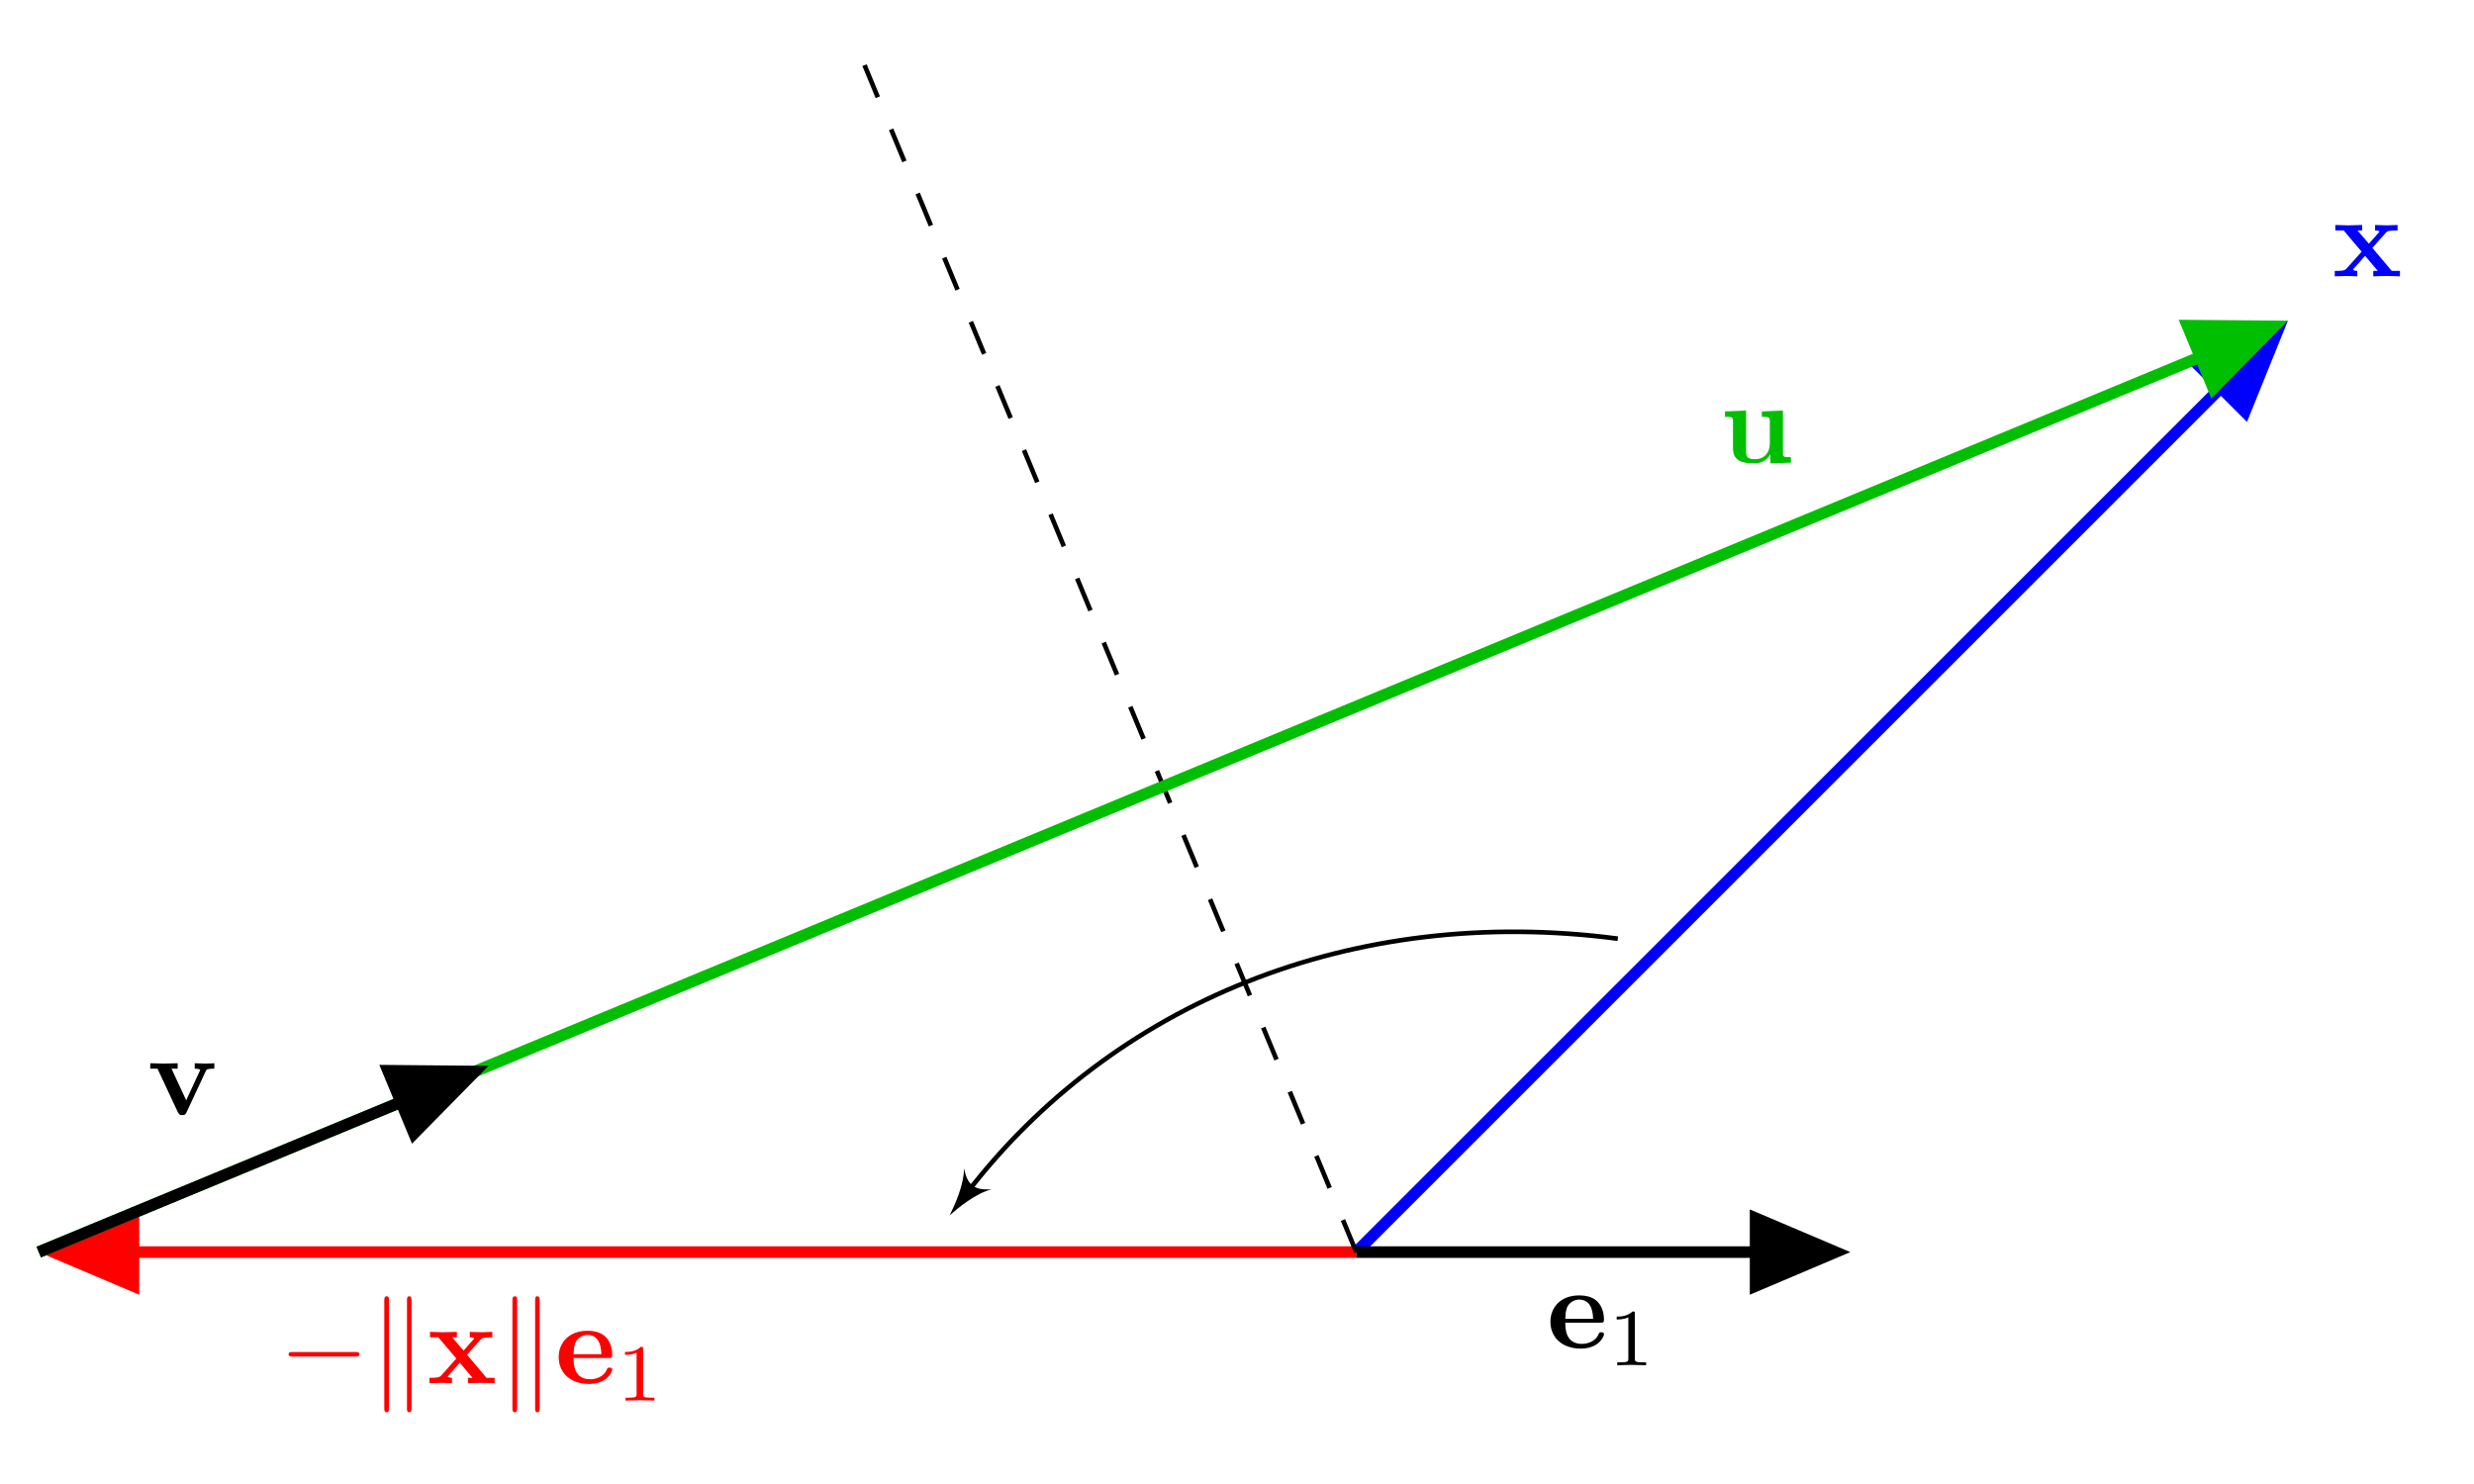
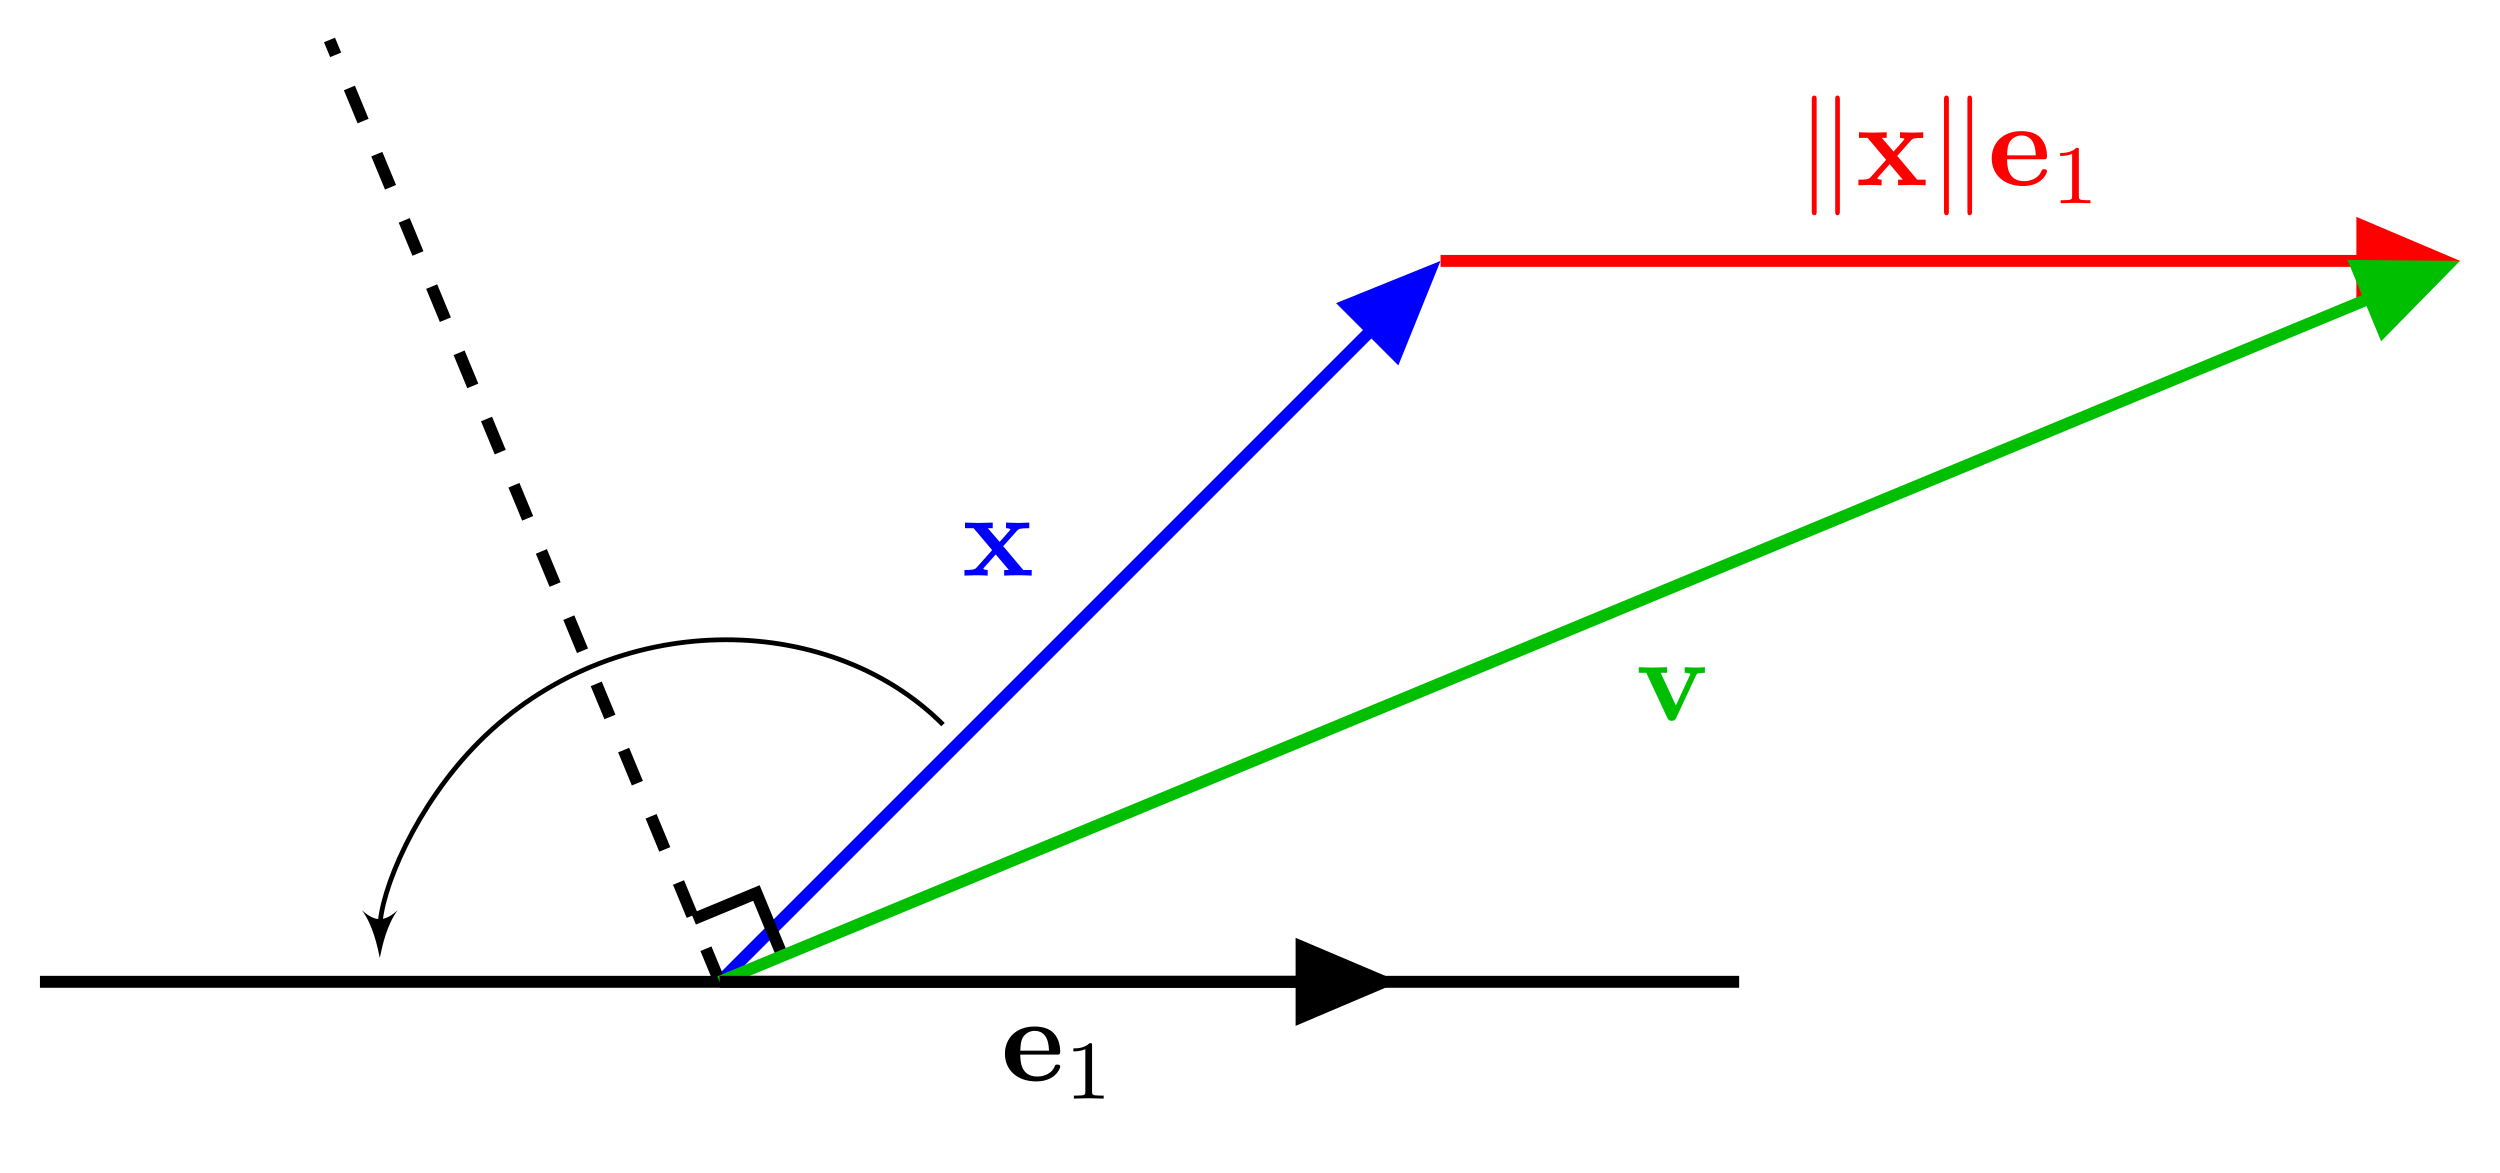
- <svg xmlns="http://www.w3.org/2000/svg" xmlns:xlink="http://www.w3.org/1999/xlink" width="212.913pt" height="127.719pt" viewBox="0 0 212.913 127.719" version="1.1">
+ <svg xmlns="http://www.w3.org/2000/svg" xmlns:xlink="http://www.w3.org/1999/xlink" width="208.53" height="97.79" viewBox="0 0 208.53 97.79">
  <defs>
    <g>
-       <symbol overflow="visible" id="glyph0-0">
-         <path style="stroke:none;" d="" />
-       </symbol>
-       <symbol overflow="visible" id="glyph0-1">
-         <path style="stroke:none;" d="M 3.453 -2.453 L 4.609 -3.75 C 4.75 -3.891 4.812 -3.953 5.625 -3.953 L 5.625 -4.422 C 5.281 -4.406 4.766 -4.391 4.719 -4.391 C 4.469 -4.391 3.969 -4.422 3.688 -4.422 L 3.688 -3.953 C 3.828 -3.953 3.953 -3.938 4.062 -3.875 C 4.031 -3.812 4.031 -3.781 3.984 -3.75 L 3.156 -2.812 L 2.172 -3.953 L 2.578 -3.953 L 2.578 -4.422 C 2.312 -4.422 1.688 -4.391 1.359 -4.391 C 1.047 -4.391 0.594 -4.422 0.266 -4.422 L 0.266 -3.953 L 0.984 -3.953 L 2.531 -2.125 L 1.219 -0.656 C 1.062 -0.469 0.703 -0.469 0.219 -0.469 L 0.219 0 C 0.562 -0.016 1.094 -0.031 1.141 -0.031 C 1.391 -0.031 1.969 -0.016 2.156 0 L 2.156 -0.469 C 1.984 -0.469 1.797 -0.516 1.797 -0.578 C 1.797 -0.594 1.797 -0.594 1.859 -0.672 L 2.828 -1.766 L 3.922 -0.469 L 3.531 -0.469 L 3.531 0 C 3.797 -0.016 4.406 -0.031 4.734 -0.031 C 5.047 -0.031 5.5 -0.016 5.828 0 L 5.828 -0.469 L 5.125 -0.469 Z M 3.453 -2.453 " />
-       </symbol>
-       <symbol overflow="visible" id="glyph0-2">
-         <path style="stroke:none;" d="M 4.609 -2.172 C 4.828 -2.172 4.922 -2.172 4.922 -2.438 C 4.922 -2.75 4.859 -3.484 4.359 -3.984 C 4 -4.344 3.469 -4.516 2.781 -4.516 C 1.188 -4.516 0.312 -3.484 0.312 -2.25 C 0.312 -0.906 1.312 0.062 2.922 0.062 C 4.5 0.062 4.922 -1 4.922 -1.172 C 4.922 -1.344 4.734 -1.344 4.688 -1.344 C 4.516 -1.344 4.5 -1.297 4.438 -1.141 C 4.234 -0.656 3.656 -0.344 3.016 -0.344 C 1.609 -0.344 1.594 -1.672 1.594 -2.172 Z M 1.594 -2.5 C 1.609 -2.891 1.625 -3.312 1.828 -3.641 C 2.094 -4.031 2.5 -4.156 2.781 -4.156 C 3.953 -4.156 3.969 -2.844 3.984 -2.5 Z M 1.594 -2.5 " />
-       </symbol>
-       <symbol overflow="visible" id="glyph0-3">
-         <path style="stroke:none;" d="M 4.359 -0.719 L 4.359 0.062 L 6.125 0 L 6.125 -0.469 C 5.516 -0.469 5.438 -0.469 5.438 -0.859 L 5.438 -4.484 L 3.625 -4.406 L 3.625 -3.938 C 4.234 -3.938 4.312 -3.938 4.312 -3.547 L 4.312 -1.641 C 4.312 -0.828 3.797 -0.297 3.078 -0.297 C 2.297 -0.297 2.266 -0.547 2.266 -1.094 L 2.266 -4.484 L 0.453 -4.406 L 0.453 -3.938 C 1.062 -3.938 1.141 -3.938 1.141 -3.547 L 1.141 -1.219 C 1.141 -0.156 1.938 0.062 2.938 0.062 C 3.188 0.062 3.906 0.062 4.359 -0.719 Z M 4.359 -0.719 " />
-       </symbol>
-       <symbol overflow="visible" id="glyph0-4">
-         <path style="stroke:none;" d="M 5.047 -3.75 C 5.109 -3.891 5.141 -3.953 5.781 -3.953 L 5.781 -4.422 C 5.531 -4.406 5.25 -4.391 5 -4.391 C 4.75 -4.391 4.297 -4.422 4.094 -4.422 L 4.094 -3.953 C 4.281 -3.953 4.562 -3.922 4.562 -3.844 C 4.562 -3.844 4.562 -3.812 4.516 -3.734 L 3.359 -1.234 L 2.094 -3.953 L 2.625 -3.953 L 2.625 -4.422 C 2.297 -4.406 1.406 -4.391 1.391 -4.391 C 1.109 -4.391 0.672 -4.422 0.266 -4.422 L 0.266 -3.953 L 0.891 -3.953 L 2.641 -0.203 C 2.766 0.047 2.891 0.047 3.016 0.047 C 3.188 0.047 3.297 0.016 3.391 -0.203 Z M 5.047 -3.75 " />
-       </symbol>
-       <symbol overflow="visible" id="glyph1-0">
-         <path style="stroke:none;" d="" />
-       </symbol>
-       <symbol overflow="visible" id="glyph1-1">
-         <path style="stroke:none;" d="M 6.562 -2.297 C 6.734 -2.297 6.922 -2.297 6.922 -2.5 C 6.922 -2.688 6.734 -2.688 6.562 -2.688 L 1.172 -2.688 C 1 -2.688 0.828 -2.688 0.828 -2.5 C 0.828 -2.297 1 -2.297 1.172 -2.297 Z M 6.562 -2.297 " />
-       </symbol>
-       <symbol overflow="visible" id="glyph1-2">
-         <path style="stroke:none;" d="M 1.719 -7.141 C 1.719 -7.297 1.719 -7.484 1.516 -7.484 C 1.312 -7.484 1.312 -7.25 1.312 -7.109 L 1.312 2.125 C 1.312 2.281 1.312 2.5 1.516 2.5 C 1.719 2.5 1.719 2.312 1.719 2.156 Z M 3.656 -7.109 C 3.656 -7.266 3.656 -7.484 3.453 -7.484 C 3.266 -7.484 3.266 -7.297 3.266 -7.141 L 3.266 2.156 C 3.266 2.312 3.266 2.5 3.453 2.5 C 3.656 2.5 3.656 2.266 3.656 2.125 Z M 3.656 -7.109 " />
-       </symbol>
-       <symbol overflow="visible" id="glyph2-0">
-         <path style="stroke:none;" d="" />
-       </symbol>
-       <symbol overflow="visible" id="glyph2-1">
-         <path style="stroke:none;" d="M 2.328 -4.438 C 2.328 -4.625 2.328 -4.625 2.125 -4.625 C 1.672 -4.188 1.047 -4.188 0.766 -4.188 L 0.766 -3.938 C 0.922 -3.938 1.391 -3.938 1.766 -4.125 L 1.766 -0.578 C 1.766 -0.344 1.766 -0.25 1.078 -0.25 L 0.812 -0.25 L 0.812 0 C 0.938 0 1.797 -0.031 2.047 -0.031 C 2.266 -0.031 3.141 0 3.297 0 L 3.297 -0.25 L 3.031 -0.25 C 2.328 -0.25 2.328 -0.344 2.328 -0.578 Z M 2.328 -4.438 " />
-       </symbol>
+       <g id="glyph-0-0">
+         <path d="M 3.453 -2.453 L 4.609 -3.75 C 4.75 -3.891 4.812 -3.953 5.625 -3.953 L 5.625 -4.422 C 5.281 -4.406 4.766 -4.391 4.719 -4.391 C 4.469 -4.391 3.969 -4.422 3.688 -4.422 L 3.688 -3.953 C 3.828 -3.953 3.953 -3.938 4.062 -3.875 C 4.031 -3.812 4.031 -3.781 3.984 -3.75 L 3.156 -2.812 L 2.172 -3.953 L 2.578 -3.953 L 2.578 -4.422 C 2.312 -4.422 1.688 -4.391 1.359 -4.391 C 1.047 -4.391 0.594 -4.422 0.266 -4.422 L 0.266 -3.953 L 0.984 -3.953 L 2.531 -2.125 L 1.219 -0.656 C 1.062 -0.469 0.703 -0.469 0.219 -0.469 L 0.219 0 C 0.562 -0.016 1.094 -0.031 1.141 -0.031 C 1.391 -0.031 1.969 -0.016 2.156 0 L 2.156 -0.469 C 1.984 -0.469 1.797 -0.516 1.797 -0.578 C 1.797 -0.594 1.797 -0.594 1.859 -0.672 L 2.828 -1.766 L 3.922 -0.469 L 3.531 -0.469 L 3.531 0 C 3.797 -0.016 4.406 -0.031 4.734 -0.031 C 5.047 -0.031 5.5 -0.016 5.828 0 L 5.828 -0.469 L 5.125 -0.469 Z M 3.453 -2.453 " />
+       </g>
+       <g id="glyph-0-1">
+         <path d="M 4.609 -2.172 C 4.828 -2.172 4.922 -2.172 4.922 -2.438 C 4.922 -2.75 4.859 -3.484 4.359 -3.984 C 4 -4.344 3.469 -4.516 2.781 -4.516 C 1.188 -4.516 0.312 -3.484 0.312 -2.25 C 0.312 -0.906 1.312 0.062 2.922 0.062 C 4.5 0.062 4.922 -1 4.922 -1.172 C 4.922 -1.344 4.734 -1.344 4.688 -1.344 C 4.516 -1.344 4.5 -1.297 4.438 -1.141 C 4.234 -0.656 3.656 -0.344 3.016 -0.344 C 1.609 -0.344 1.594 -1.672 1.594 -2.172 Z M 1.594 -2.5 C 1.609 -2.891 1.625 -3.312 1.828 -3.641 C 2.094 -4.031 2.5 -4.156 2.781 -4.156 C 3.953 -4.156 3.969 -2.844 3.984 -2.5 Z M 1.594 -2.5 " />
+       </g>
+       <g id="glyph-0-2">
+         <path d="M 5.047 -3.75 C 5.109 -3.891 5.141 -3.953 5.781 -3.953 L 5.781 -4.422 C 5.531 -4.406 5.25 -4.391 5 -4.391 C 4.75 -4.391 4.297 -4.422 4.094 -4.422 L 4.094 -3.953 C 4.281 -3.953 4.562 -3.922 4.562 -3.844 C 4.562 -3.844 4.562 -3.812 4.516 -3.734 L 3.359 -1.234 L 2.094 -3.953 L 2.625 -3.953 L 2.625 -4.422 C 2.297 -4.406 1.406 -4.391 1.391 -4.391 C 1.109 -4.391 0.672 -4.422 0.266 -4.422 L 0.266 -3.953 L 0.891 -3.953 L 2.641 -0.203 C 2.766 0.047 2.891 0.047 3.016 0.047 C 3.188 0.047 3.297 0.016 3.391 -0.203 Z M 5.047 -3.75 " />
+       </g>
+       <g id="glyph-1-0">
+         <path d="M 1.719 -7.141 C 1.719 -7.297 1.719 -7.484 1.516 -7.484 C 1.312 -7.484 1.312 -7.25 1.312 -7.109 L 1.312 2.125 C 1.312 2.281 1.312 2.5 1.516 2.5 C 1.719 2.5 1.719 2.312 1.719 2.156 Z M 3.656 -7.109 C 3.656 -7.266 3.656 -7.484 3.453 -7.484 C 3.266 -7.484 3.266 -7.297 3.266 -7.141 L 3.266 2.156 C 3.266 2.312 3.266 2.5 3.453 2.5 C 3.656 2.5 3.656 2.266 3.656 2.125 Z M 3.656 -7.109 " />
+       </g>
+       <g id="glyph-2-0">
+         <path d="M 2.328 -4.438 C 2.328 -4.625 2.328 -4.625 2.125 -4.625 C 1.672 -4.188 1.047 -4.188 0.766 -4.188 L 0.766 -3.938 C 0.922 -3.938 1.391 -3.938 1.766 -4.125 L 1.766 -0.578 C 1.766 -0.344 1.766 -0.25 1.078 -0.25 L 0.812 -0.25 L 0.812 0 C 0.938 0 1.797 -0.031 2.047 -0.031 C 2.266 -0.031 3.141 0 3.297 0 L 3.297 -0.25 L 3.031 -0.25 C 2.328 -0.25 2.328 -0.344 2.328 -0.578 Z M 2.328 -4.438 " />
+       </g>
    </g>
+     <clipPath id="clip-0">
+       <path clip-rule="nonzero" d="M 182 4 L 208.531 4 L 208.531 39 L 182 39 Z M 182 4 " />
+     </clipPath>
+     <clipPath id="clip-1">
+       <path clip-rule="nonzero" d="M 45 8 L 208.531 8 L 208.531 96 L 45 96 Z M 45 8 " />
+     </clipPath>
+     <clipPath id="clip-2">
+       <path clip-rule="nonzero" d="M 182 8 L 208.531 8 L 208.531 42 L 182 42 Z M 182 8 " />
+     </clipPath>
+     <clipPath id="clip-3">
+       <path clip-rule="nonzero" d="M 94 64 L 130 64 L 130 97.789 L 94 97.789 Z M 94 64 " />
+     </clipPath>
  </defs>
-   <g id="surface1">
-     <path style="fill:none;stroke-width:0.996;stroke-linecap:butt;stroke-linejoin:miter;stroke:rgb(0%,0%,100%);stroke-opacity:1;stroke-miterlimit:10;" d="M -0 -0.001 L 79.011 79.011 " transform="matrix(1,0,0,-1,116.719,107.784)" />
-     <path style="fill-rule:nonzero;fill:rgb(0%,0%,100%);fill-opacity:1;stroke-width:0.996;stroke-linecap:butt;stroke-linejoin:miter;stroke:rgb(0%,0%,100%);stroke-opacity:1;stroke-miterlimit:10;" d="M -6.505 2.919 L 0.376 -0.001 L -6.505 -2.92 Z M -6.505 2.919 " transform="matrix(0.7071,-0.7071,-0.7071,-0.7071,195.7301,28.77294)" />
-     <g style="fill:rgb(0%,0%,100%);fill-opacity:1;">
-       <use xlink:href="#glyph0-1" x="200.712" y="23.79" />
-     </g>
-     <path style="fill:none;stroke-width:0.996;stroke-linecap:butt;stroke-linejoin:miter;stroke:rgb(100%,0%,0%);stroke-opacity:1;stroke-miterlimit:10;" d="M -0 -0.001 L -111.739 -0.001 " transform="matrix(1,0,0,-1,116.719,107.784)" />
-     <path style="fill-rule:nonzero;fill:rgb(100%,0%,0%);fill-opacity:1;stroke-width:0.996;stroke-linecap:butt;stroke-linejoin:miter;stroke:rgb(100%,0%,0%);stroke-opacity:1;stroke-miterlimit:10;" d="M -6.504 2.919 L 0.375 0.001 L -6.504 -2.921 Z M -6.504 2.919 " transform="matrix(-1,0,0,1,4.98061,107.784)" />
-     <g style="fill:rgb(100%,0%,0%);fill-opacity:1;">
-       <use xlink:href="#glyph1-1" x="24.011" y="119.074" />
-       <use xlink:href="#glyph1-2" x="31.76" y="119.074" />
-     </g>
-     <g style="fill:rgb(100%,0%,0%);fill-opacity:1;">
-       <use xlink:href="#glyph0-1" x="36.741" y="119.074" />
-     </g>
-     <g style="fill:rgb(100%,0%,0%);fill-opacity:1;">
-       <use xlink:href="#glyph1-2" x="42.788" y="119.074" />
-     </g>
-     <g style="fill:rgb(100%,0%,0%);fill-opacity:1;">
-       <use xlink:href="#glyph0-2" x="47.769" y="119.074" />
-     </g>
-     <g style="fill:rgb(100%,0%,0%);fill-opacity:1;">
-       <use xlink:href="#glyph2-1" x="53.02" y="120.568" />
-     </g>
-     <path style="fill:none;stroke-width:0.399;stroke-linecap:butt;stroke-linejoin:miter;stroke:rgb(0%,0%,0%);stroke-opacity:1;stroke-dasharray:2.989,2.989;stroke-miterlimit:10;" d="M -0 -0.001 L -43.387 104.753 " transform="matrix(1,0,0,-1,116.719,107.784)" />
-     <path style="fill:none;stroke-width:0.996;stroke-linecap:butt;stroke-linejoin:miter;stroke:rgb(0%,75%,0%);stroke-opacity:1;stroke-miterlimit:10;" d="M -113.387 -0.001 L 78.652 79.546 " transform="matrix(1,0,0,-1,116.719,107.784)" />
-     <path style="fill-rule:nonzero;fill:rgb(0%,75%,0%);fill-opacity:1;stroke-width:0.996;stroke-linecap:butt;stroke-linejoin:miter;stroke:rgb(0%,75%,0%);stroke-opacity:1;stroke-miterlimit:10;" d="M -6.505 2.918 L 0.375 0.001 L -6.505 -2.921 Z M -6.505 2.918 " transform="matrix(0.92383,-0.38266,-0.38266,-0.92383,195.3727,28.23798)" />
-     <g style="fill:rgb(0%,75%,0%);fill-opacity:1;">
-       <use xlink:href="#glyph0-3" x="148" y="39.825" />
-     </g>
-     <path style="fill:none;stroke-width:0.996;stroke-linecap:butt;stroke-linejoin:miter;stroke:rgb(0%,0%,0%);stroke-opacity:1;stroke-miterlimit:10;" d="M -0 -0.001 L 40.871 -0.001 " transform="matrix(1,0,0,-1,116.719,107.784)" />
-     <path style="fill-rule:nonzero;fill:rgb(0%,0%,0%);fill-opacity:1;stroke-width:0.996;stroke-linecap:butt;stroke-linejoin:miter;stroke:rgb(0%,0%,0%);stroke-opacity:1;stroke-miterlimit:10;" d="M -6.504 2.921 L 0.374 -0.001 L -6.504 -2.919 Z M -6.504 2.921 " transform="matrix(1,0,0,-1,157.5904,107.784)" />
-     <g style="fill:rgb(0%,0%,0%);fill-opacity:1;">
-       <use xlink:href="#glyph0-2" x="133.118" y="116.03" />
-     </g>
-     <g style="fill:rgb(0%,0%,0%);fill-opacity:1;">
-       <use xlink:href="#glyph2-1" x="138.369" y="117.524" />
-     </g>
-     <path style="fill:none;stroke-width:0.996;stroke-linecap:butt;stroke-linejoin:miter;stroke:rgb(0%,0%,0%);stroke-opacity:1;stroke-miterlimit:10;" d="M -113.387 -0.001 L -76.199 15.405 " transform="matrix(1,0,0,-1,116.719,107.784)" />
-     <path style="fill-rule:nonzero;fill:rgb(0%,0%,0%);fill-opacity:1;stroke-width:0.996;stroke-linecap:butt;stroke-linejoin:miter;stroke:rgb(0%,0%,0%);stroke-opacity:1;stroke-miterlimit:10;" d="M -6.505 2.919 L 0.374 -0.002 L -6.505 -2.92 Z M -6.505 2.919 " transform="matrix(0.92383,-0.38266,-0.38266,-0.92383,40.52077,92.37981)" />
-     <g style="fill:rgb(0%,0%,0%);fill-opacity:1;">
-       <use xlink:href="#glyph0-4" x="12.665" y="95.949" />
-     </g>
-     <path style="fill:none;stroke-width:0.399;stroke-linecap:butt;stroke-linejoin:miter;stroke:rgb(0%,0%,0%);stroke-opacity:1;stroke-miterlimit:10;" d="M 22.508 26.979 C -0.321 29.983 -20.977 21.429 -33.535 5.057 " transform="matrix(1,0,0,-1,116.719,107.784)" />
-     <path style=" stroke:none;fill-rule:nonzero;fill:rgb(0%,0%,0%);fill-opacity:1;" d="M 81.727 104.621 C 82.492 103.953 83.898 102.773 85.34 102.371 C 83.863 102.492 83.23 102.008 82.969 100.551 C 82.949 102.047 82.176 103.711 81.727 104.621 Z M 81.727 104.621 " />
+   <path fill="none" stroke-width="0.996" stroke-linecap="butt" stroke-linejoin="miter" stroke="rgb(0%, 0%, 100%)" stroke-opacity="1" stroke-miterlimit="10" d="M 0.001 0.001 L 58.966 58.966 " transform="matrix(1, 0, 0, -1, 60.026, 81.896)" />
+   <path fill-rule="nonzero" fill="rgb(0%, 0%, 100%)" fill-opacity="1" stroke-width="0.996" stroke-linecap="butt" stroke-linejoin="miter" stroke="rgb(0%, 0%, 100%)" stroke-opacity="1" stroke-miterlimit="10" d="M -6.506 2.92 L 0.375 0 L -6.506 -2.92 Z M -6.506 2.92 " transform="matrix(0.7071, -0.7071, -0.7071, -0.7071, 118.9928, 22.92919)" />
+   <g fill="rgb(0%, 0%, 100%)" fill-opacity="1">
+     <use xlink:href="#glyph-0-0" x="80.227" y="48.012" />
  </g>
+   <path fill="none" stroke-width="0.996" stroke-linecap="butt" stroke-linejoin="miter" stroke="rgb(100%, 0%, 0%)" stroke-opacity="1" stroke-miterlimit="10" d="M 60.134 60.134 L 143.525 60.134 " transform="matrix(1, 0, 0, -1, 60.026, 81.896)" />
+   <path fill-rule="nonzero" fill="rgb(100%, 0%, 0%)" fill-opacity="1" d="M 197.047 18.844 L 203.926 21.762 L 197.047 24.684 Z M 197.047 18.844 " />
+   <g clip-path="url(#clip-0)">
+     <path fill="none" stroke-width="0.996" stroke-linecap="butt" stroke-linejoin="miter" stroke="rgb(100%, 0%, 0%)" stroke-opacity="1" stroke-miterlimit="10" d="M -6.503 2.92 L 0.375 0.002 L -6.503 -2.92 Z M -6.503 2.92 " transform="matrix(1, 0, 0, -1, 203.5503, 21.7633)" />
+   </g>
+   <g fill="rgb(100%, 0%, 0%)" fill-opacity="1">
+     <use xlink:href="#glyph-1-0" x="149.812" y="15.455" />
+   </g>
+   <g fill="rgb(100%, 0%, 0%)" fill-opacity="1">
+     <use xlink:href="#glyph-0-0" x="154.794" y="15.455" />
+   </g>
+   <g fill="rgb(100%, 0%, 0%)" fill-opacity="1">
+     <use xlink:href="#glyph-1-0" x="160.84" y="15.455" />
+   </g>
+   <g fill="rgb(100%, 0%, 0%)" fill-opacity="1">
+     <use xlink:href="#glyph-0-1" x="165.822" y="15.455" />
+   </g>
+   <g fill="rgb(100%, 0%, 0%)" fill-opacity="1">
+     <use xlink:href="#glyph-2-0" x="171.073" y="16.95" />
+   </g>
+   <path fill="none" stroke-width="0.996" stroke-linecap="butt" stroke-linejoin="miter" stroke="rgb(0%, 0%, 0%)" stroke-opacity="1" stroke-miterlimit="10" d="M -56.694 0.001 L 85.04 0.001 " transform="matrix(1, 0, 0, -1, 60.026, 81.896)" />
+   <path fill="none" stroke-width="0.996" stroke-linecap="butt" stroke-linejoin="miter" stroke="rgb(0%, 0%, 0%)" stroke-opacity="1" stroke-dasharray="2.989 2.989" stroke-miterlimit="10" d="M 0.001 0.001 L -32.542 78.564 " transform="matrix(1, 0, 0, -1, 60.026, 81.896)" />
+   <path fill="none" stroke-width="0.996" stroke-linecap="butt" stroke-linejoin="miter" stroke="rgb(0%, 0%, 0%)" stroke-opacity="1" stroke-miterlimit="10" d="M 5.236 2.169 L 3.068 7.408 L -2.171 5.236 " transform="matrix(1, 0, 0, -1, 60.026, 81.896)" />
+   <g clip-path="url(#clip-1)">
+     <path fill="none" stroke-width="0.996" stroke-linecap="butt" stroke-linejoin="miter" stroke="rgb(0%, 75%, 0%)" stroke-opacity="1" stroke-miterlimit="10" d="M 0.001 0.001 L 143.65 59.501 " transform="matrix(1, 0, 0, -1, 60.026, 81.896)" />
+   </g>
+   <path fill-rule="nonzero" fill="rgb(0%, 75%, 0%)" fill-opacity="1" d="M 196.551 22.188 L 204.02 22.25 L 198.785 27.582 Z M 196.551 22.188 " />
+   <g clip-path="url(#clip-2)">
+     <path fill="none" stroke-width="0.996" stroke-linecap="butt" stroke-linejoin="miter" stroke="rgb(0%, 75%, 0%)" stroke-opacity="1" stroke-miterlimit="10" d="M -6.504 2.918 L 0.373 0.002 L -6.504 -2.921 Z M -6.504 2.918 " transform="matrix(0.92383, -0.38266, -0.38266, -0.92383, 203.6759, 22.39423)" />
+   </g>
+   <g fill="rgb(0%, 75%, 0%)" fill-opacity="1">
+     <use xlink:href="#glyph-0-2" x="136.429" y="60.075" />
+   </g>
+   <path fill="none" stroke-width="0.996" stroke-linecap="butt" stroke-linejoin="miter" stroke="rgb(0%, 0%, 0%)" stroke-opacity="1" stroke-miterlimit="10" d="M 0.001 0.001 L 55.044 0.001 " transform="matrix(1, 0, 0, -1, 60.026, 81.896)" />
+   <path fill-rule="nonzero" fill="rgb(0%, 0%, 0%)" fill-opacity="1" d="M 108.566 78.977 L 115.445 81.895 L 108.566 84.816 Z M 108.566 78.977 " />
+   <g clip-path="url(#clip-3)">
+     <path fill="none" stroke-width="0.996" stroke-linecap="butt" stroke-linejoin="miter" stroke="rgb(0%, 0%, 0%)" stroke-opacity="1" stroke-miterlimit="10" d="M -6.504 2.919 L 0.375 0.001 L -6.504 -2.92 Z M -6.504 2.919 " transform="matrix(1, 0, 0, -1, 115.0708, 81.896)" />
+   </g>
+   <g fill="rgb(0%, 0%, 0%)" fill-opacity="1">
+     <use xlink:href="#glyph-0-1" x="83.512" y="90.141" />
+   </g>
+   <g fill="rgb(0%, 0%, 0%)" fill-opacity="1">
+     <use xlink:href="#glyph-2-0" x="88.763" y="91.636" />
+   </g>
+   <path fill="none" stroke-width="0.399" stroke-linecap="butt" stroke-linejoin="miter" stroke="rgb(0%, 0%, 0%)" stroke-opacity="1" stroke-miterlimit="10" d="M 18.634 21.455 C 8.974 31.115 -8.975 31.115 -20.046 20.044 C -25.358 14.728 -28.346 7.517 -28.346 4.384 " transform="matrix(1, 0, 0, -1, 60.026, 81.896)" />
+   <path fill-rule="nonzero" fill="rgb(0%, 0%, 0%)" fill-opacity="1" d="M 31.68 79.902 C 31.879 78.906 32.277 77.113 33.172 75.918 C 32.078 76.914 31.281 76.914 30.184 75.918 C 31.082 77.113 31.48 78.906 31.68 79.902 Z M 31.68 79.902 " />
</svg>
